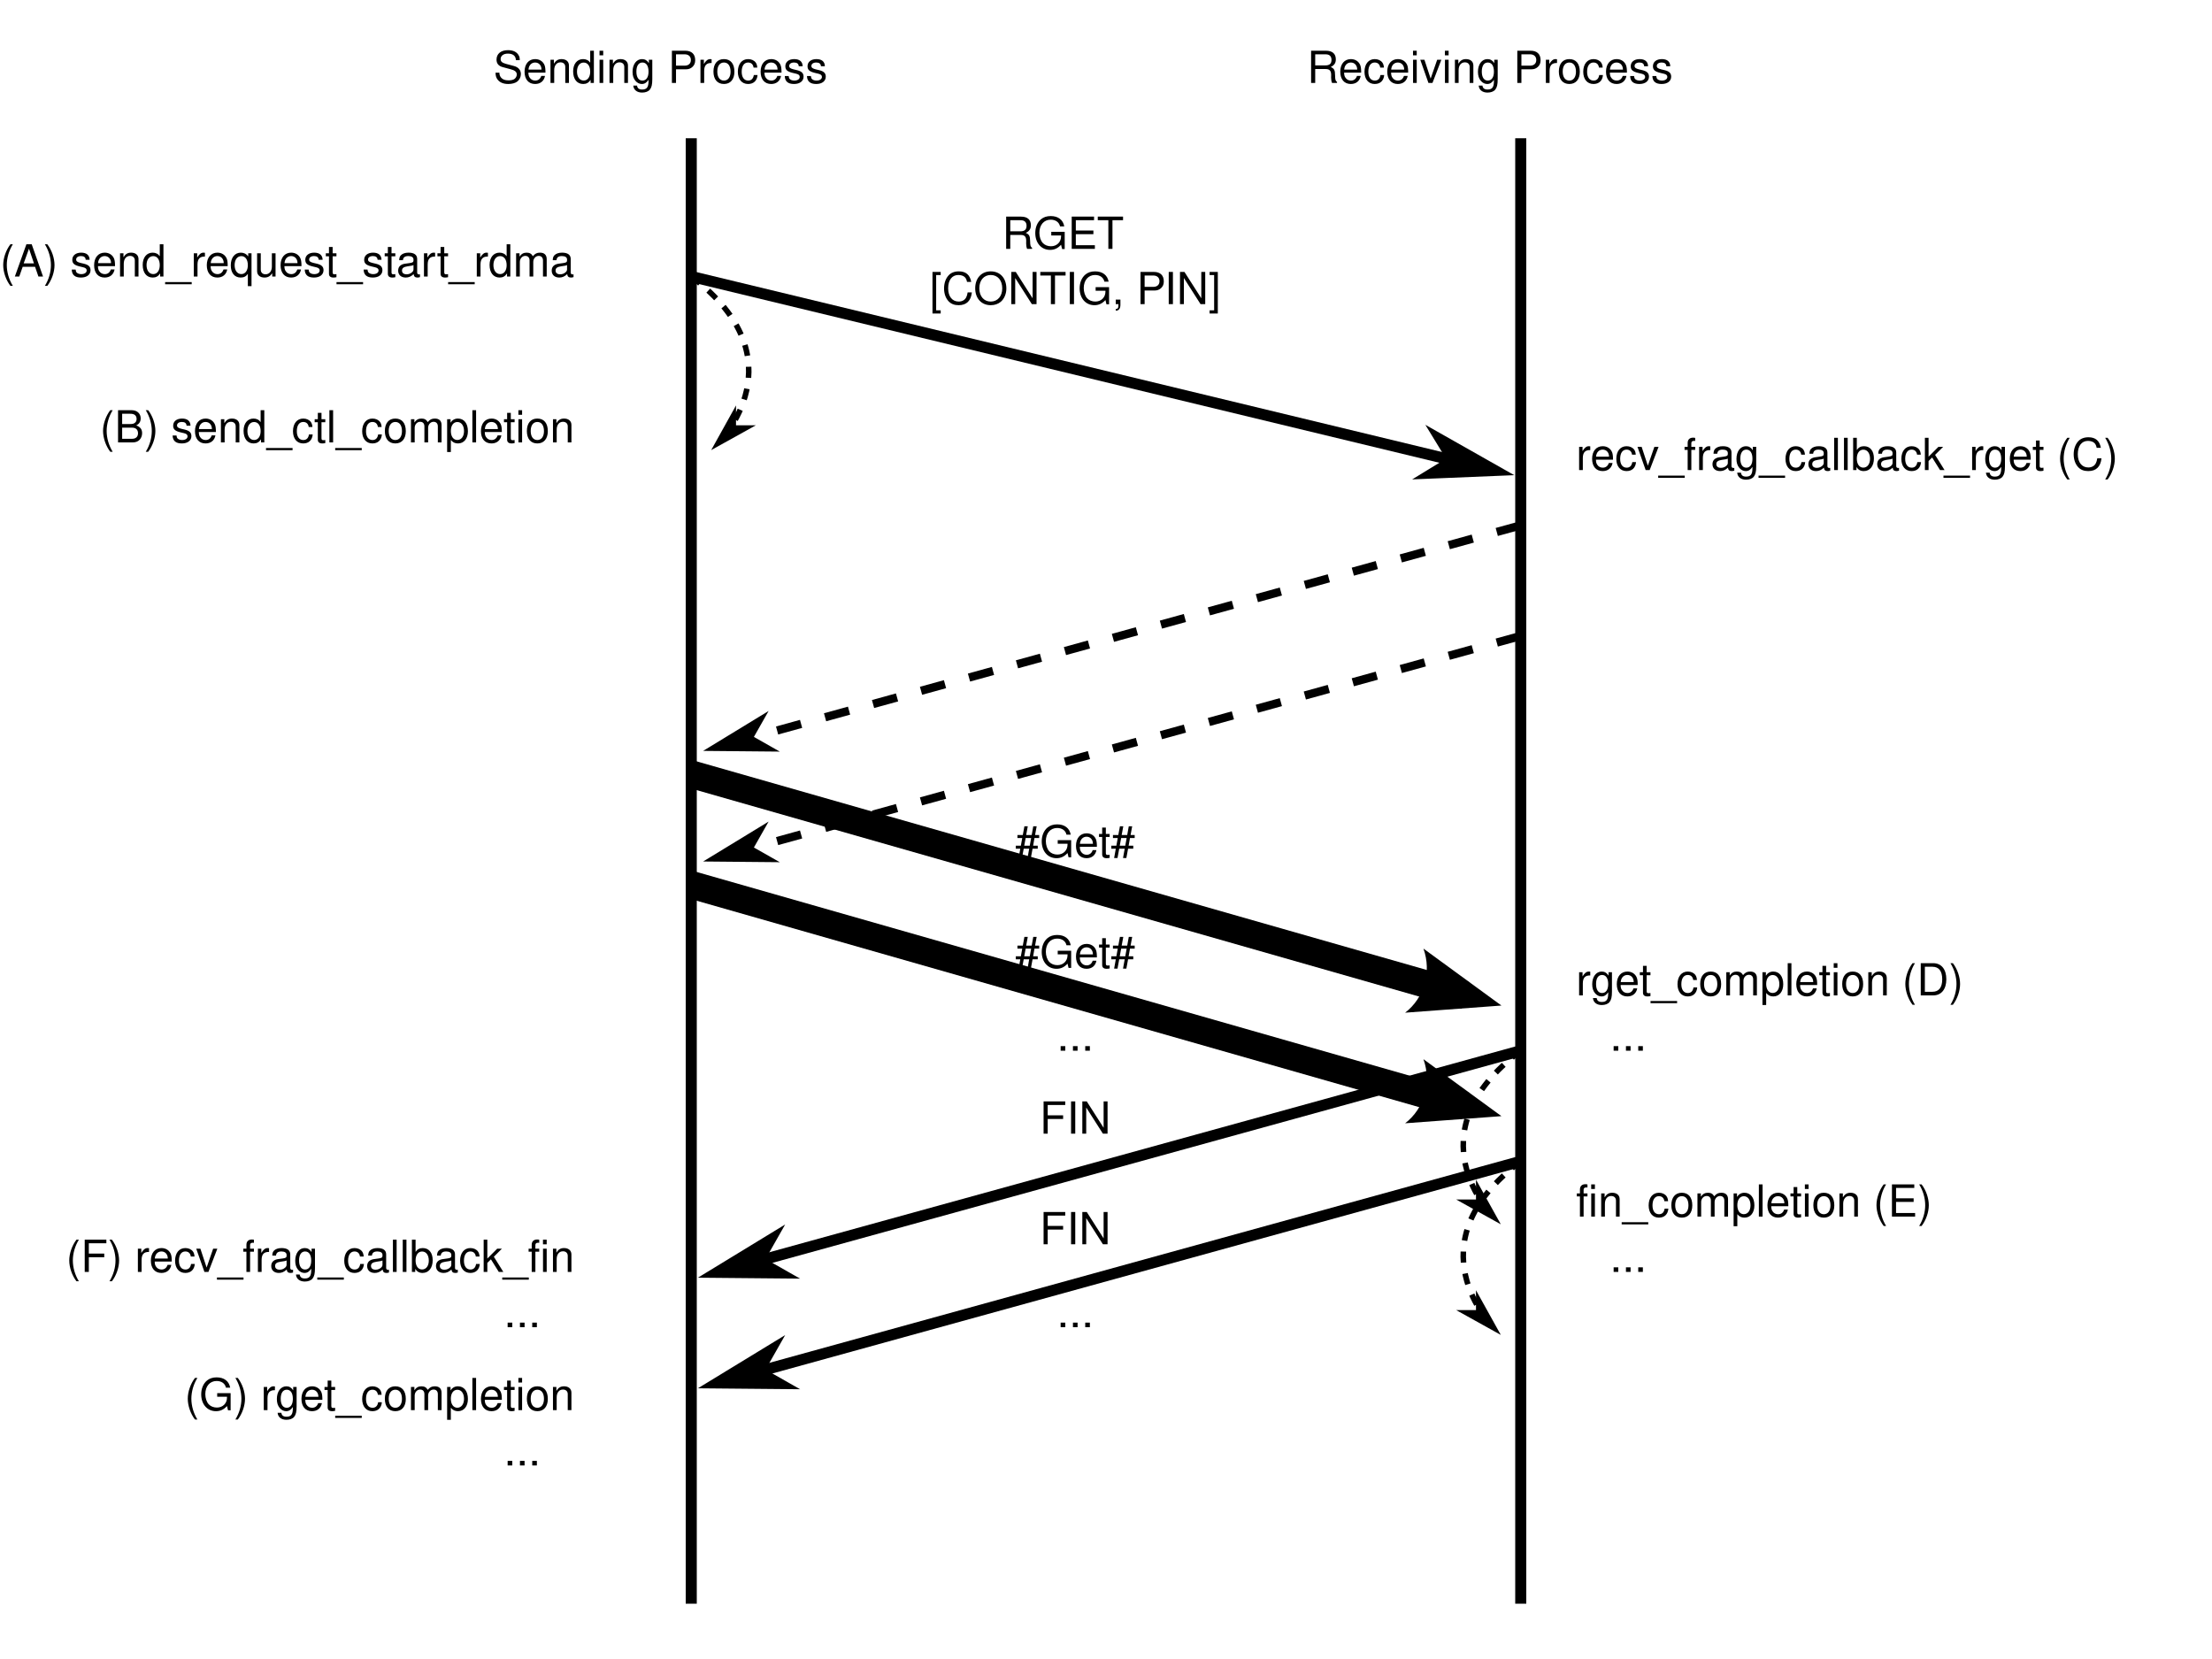
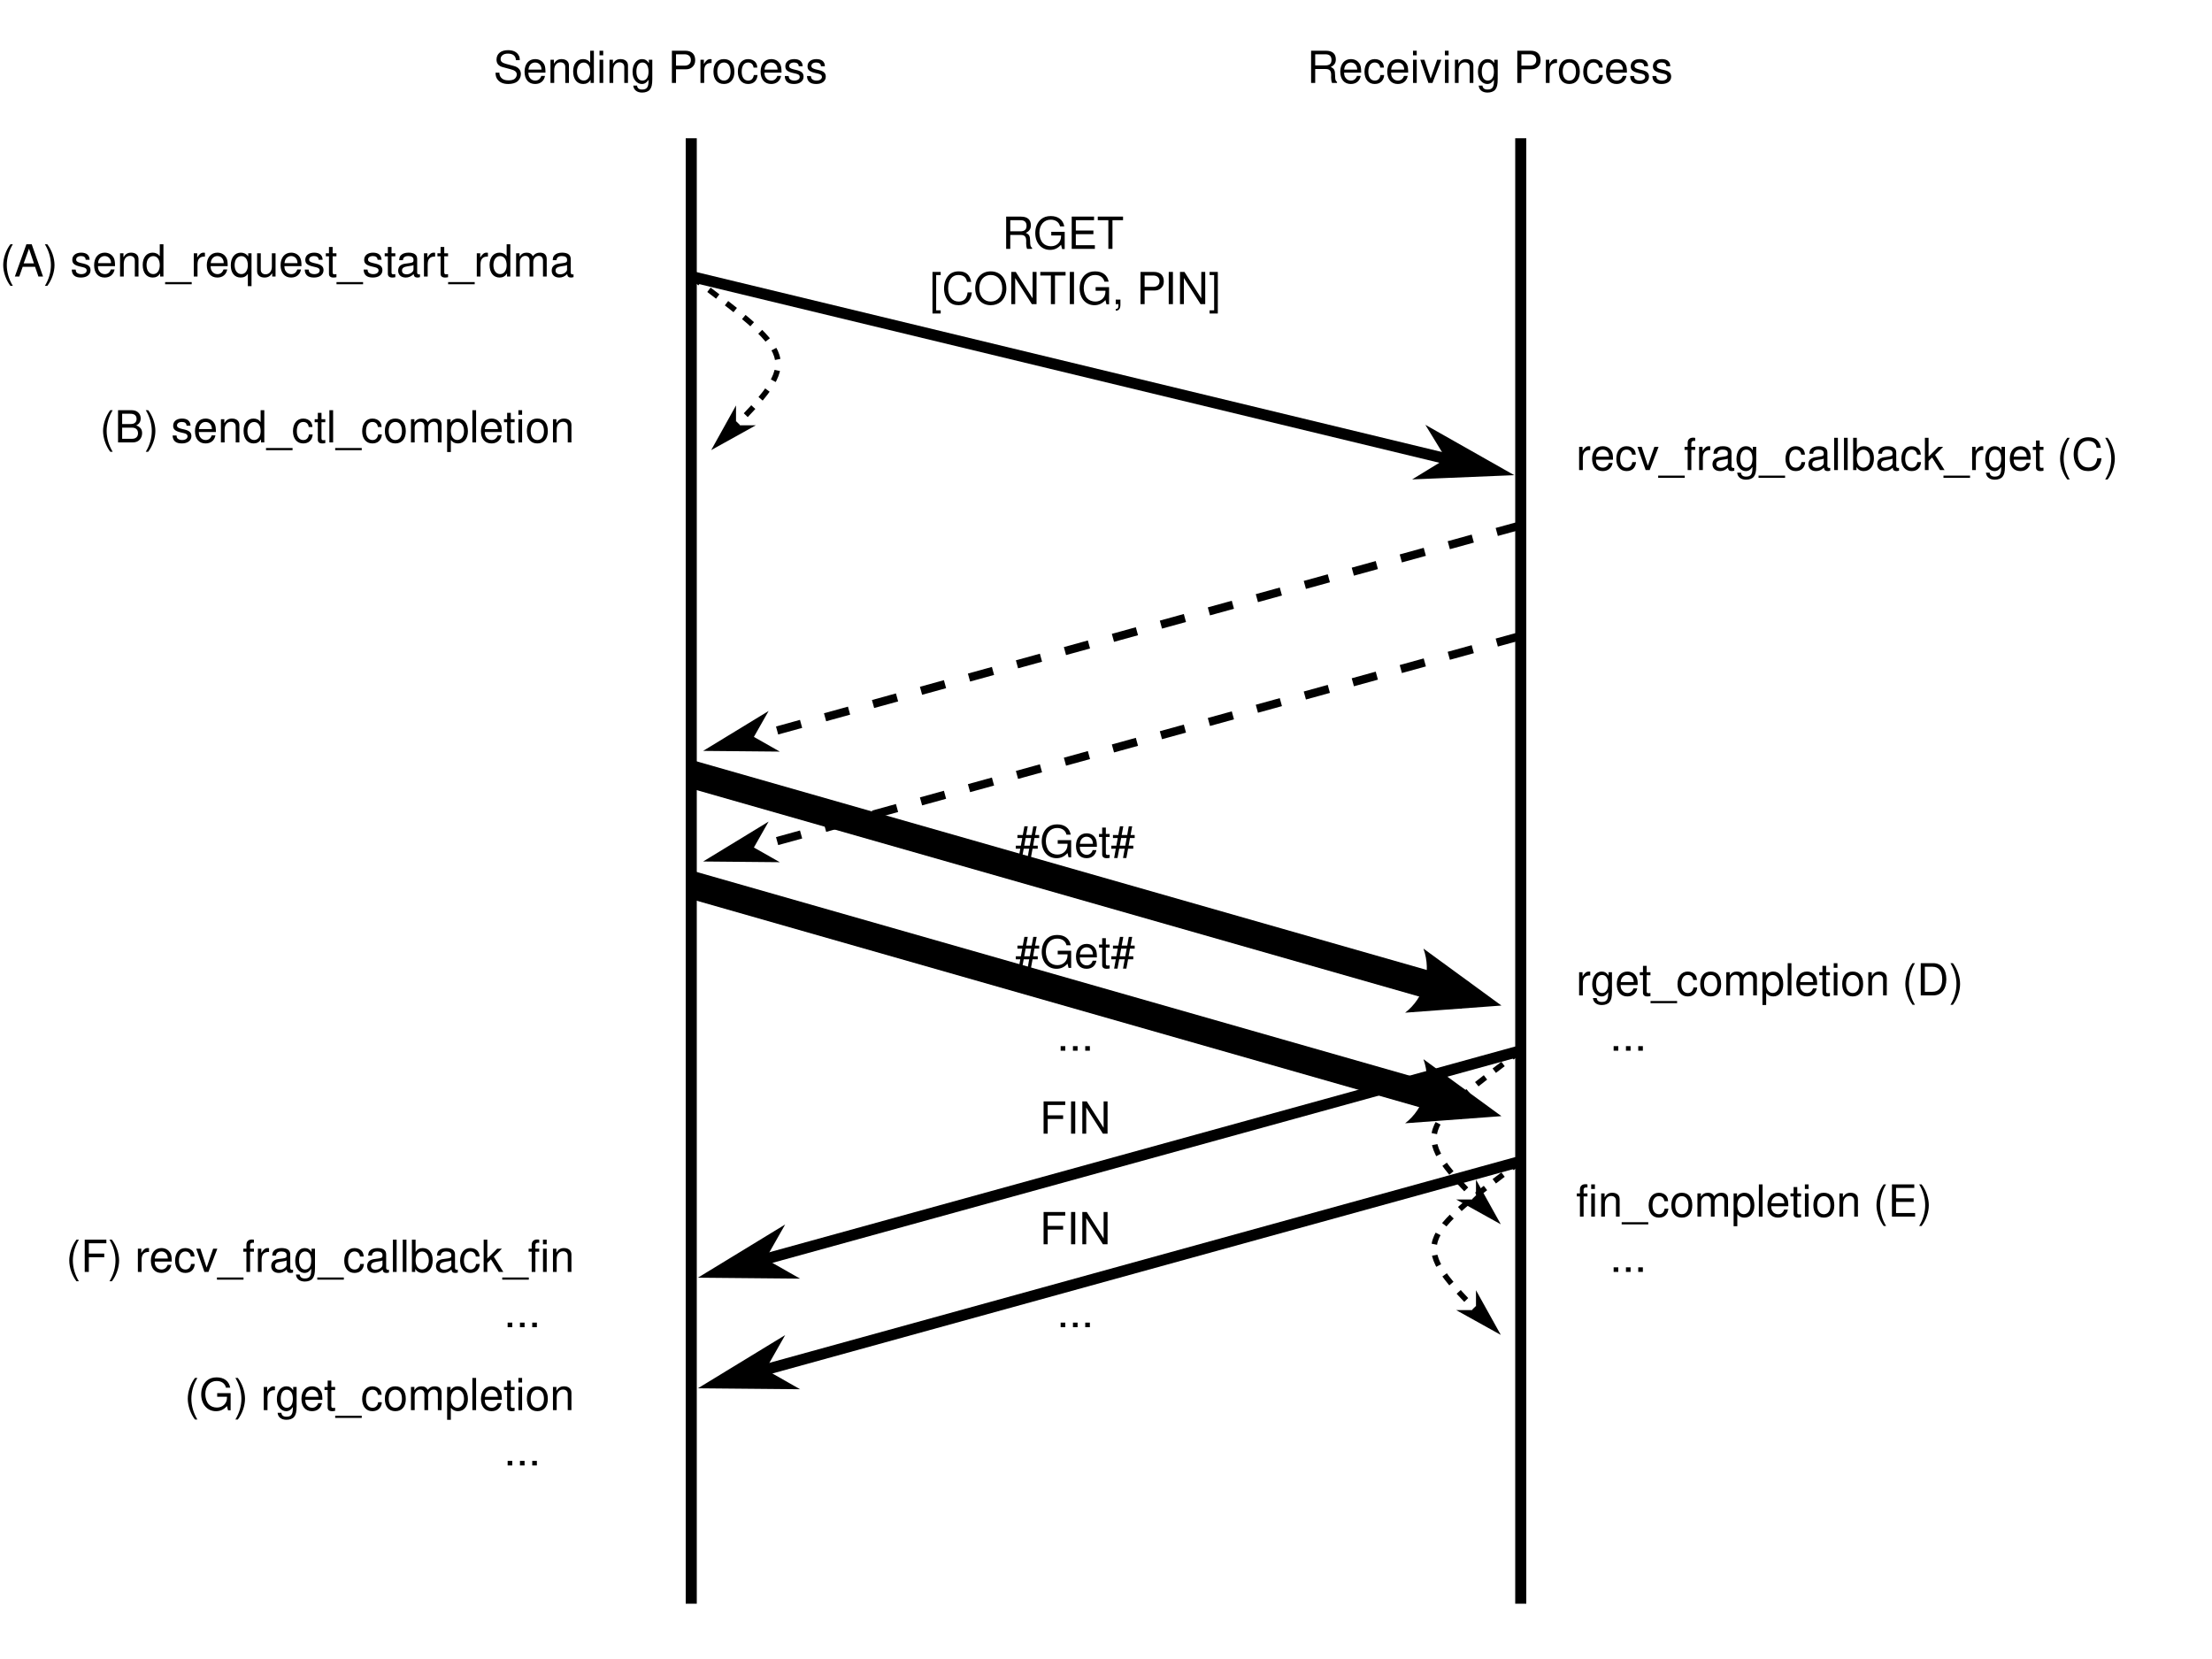
<svg xmlns="http://www.w3.org/2000/svg" width="800" height="600" id="svg2" version="1.1">
  <defs id="defs4">
    <style type="text/css" id="style0">
        text {
          font-family: Helvetica,Arial,sans-serif;
          font-size: 16px;
          font-style: normal;
          font-variant: normal;
          font-weight: normal;
          font-stretch: normal;
          line-height: 125%;
          letter-spacing: 0px;
          word-spacing: 0px;
          fill-opacity: 1;
          stroke: none;
          display: inline;
          -inkscape-font-specification: Helvetica,Arial,sans-serif;
        }
        text.center-align {
          text-align: center;
          text-anchor: middle;
        }
        text.left-align {
          text-align: start;
          text-anchor: start;
        }
        text.right-align {
          text-align: end;
          text-anchor: end;
        }
    </style>
    <marker orient="auto" refY="0" refX="0" id="Arrow2Send" style="overflow:visible">
      <path id="path3831" style="fill-rule:evenodd;stroke-width:0.625;stroke-linejoin:round" d="M 8.719,4.034 -2.207,0.016 8.719,-4.002 c -1.745,2.372 -1.735,5.617 -6e-7,8.035 z" transform="matrix(-0.3,0,0,-0.3,0.69,0)" />
    </marker>
    <marker orient="auto" refY="0" refX="0" id="Arrow1Mend" style="overflow:visible">
      <path id="path3807" d="M 0,0 5,-5 -12.5,0 5,5 0,0 z" style="fill-rule:evenodd;stroke:#000000;stroke-width:1pt" transform="matrix(-0.4,0,0,-0.4,-4,0)" />
    </marker>
  </defs>
  <g id="layer1" transform="translate(0,-452.3622)">
    <path style="fill:none;stroke:#000000;stroke-width:4;stroke-linecap:butt;stroke-linejoin:miter;stroke-miterlimit:4;stroke-opacity:1;stroke-dasharray:none" d="m 250,502.362 0,530" id="path2987" />
    <path style="fill:none;stroke:#000000;stroke-width:4;stroke-linecap:butt;stroke-linejoin:miter;stroke-miterlimit:4;stroke-opacity:1;stroke-dasharray:none" d="m 550,502.362 0,530" id="path2987-7" />
    <path style="fill:none;stroke:#000000;stroke-width:4;stroke-linecap:butt;stroke-linejoin:miter;stroke-miterlimit:4;stroke-opacity:1;stroke-dasharray:none;marker-end:url(#Arrow1Mend)" d="m 250,552.362 290,70" id="path2987-3" />
    <path style="fill:none;stroke:#000000;stroke-width:10;stroke-linecap:butt;stroke-linejoin:miter;stroke-miterlimit:4;stroke-opacity:1;stroke-dasharray:none;marker-end:url(#Arrow2Send)" d="m 250,732.362 280,80" id="path2987-3-5" />
-     <path style="fill:none;stroke:#000000;stroke-width:2;stroke-linecap:butt;stroke-linejoin:miter;stroke-miterlimit:4;stroke-opacity:1;stroke-dasharray:4, 4;stroke-dashoffset:0;marker-end:url(#Arrow1Mend)" d="m 250,552.362 c 40,30 10,60 10,60" id="path3012" />
+     <path style="fill:none;stroke:#000000;stroke-width:2;stroke-linecap:butt;stroke-linejoin:miter;stroke-miterlimit:4;stroke-opacity:1;stroke-dasharray:4, 4;stroke-dashoffset:0;marker-end:url(#Arrow1Mend)" d="m 250,552.362 c 40,30 40,30 10,60" id="path3012" />
    <path style="fill:none;stroke:#000000;stroke-width:3;stroke-linecap:butt;stroke-linejoin:miter;stroke-miterlimit:4;stroke-opacity:1;stroke-dasharray:9, 9;stroke-dashoffset:0;marker-end:url(#Arrow1Mend)" d="m 550,642.362 -290,80" id="path2987-3-56" />
    <path style="fill:none;stroke:#000000;stroke-width:10;stroke-linecap:butt;stroke-linejoin:miter;stroke-miterlimit:4;stroke-opacity:1;stroke-dasharray:none;marker-end:url(#Arrow2Send)" d="m 250,772.362 280,80" id="path2987-3-5-5" />
    <path style="fill:none;stroke:#000000;stroke-width:3;stroke-linecap:butt;stroke-linejoin:miter;stroke-miterlimit:4;stroke-opacity:1;stroke-dasharray:9, 9;stroke-dashoffset:0;marker-end:url(#Arrow1Mend)" d="m 550,682.362 -290,80" id="path2987-3-56-7" />
    <path style="fill:none;stroke:#000000;stroke-width:4;stroke-linecap:butt;stroke-linejoin:miter;stroke-miterlimit:4;stroke-opacity:1;stroke-dasharray:none;marker-end:url(#Arrow1Mend)" d="M 550,832.362 260,912.362" id="path2987-3-56-8" />
-     <path style="fill:none;stroke:#000000;stroke-width:2;stroke-linecap:butt;stroke-linejoin:miter;stroke-miterlimit:4;stroke-opacity:1;stroke-dasharray:4, 4;stroke-dashoffset:0;marker-end:url(#Arrow1Mend)" d="m 550,832.362 c -40,30 -10,60 -10,60" id="path3012-7" />
+     <path style="fill:none;stroke:#000000;stroke-width:2;stroke-linecap:butt;stroke-linejoin:miter;stroke-miterlimit:4;stroke-opacity:1;stroke-dasharray:4, 4;stroke-dashoffset:0;marker-end:url(#Arrow1Mend)" d="m 550,832.362 c -40,30 -40,30 -10,60" id="path3012-7" />
    <path style="fill:none;stroke:#000000;stroke-width:4;stroke-linecap:butt;stroke-linejoin:miter;stroke-miterlimit:4;stroke-opacity:1;stroke-dasharray:none;marker-end:url(#Arrow1Mend)" d="M 550,872.362 260,952.362" id="path2987-3-56-0" />
-     <path style="fill:none;stroke:#000000;stroke-width:2;stroke-linecap:butt;stroke-linejoin:miter;stroke-miterlimit:4;stroke-opacity:1;stroke-dasharray:4, 4;stroke-dashoffset:0;marker-end:url(#Arrow1Mend)" d="m 550,872.362 c -40,30 -10,60 -10,60" id="path3012-7-6" />
+     <path style="fill:none;stroke:#000000;stroke-width:2;stroke-linecap:butt;stroke-linejoin:miter;stroke-miterlimit:4;stroke-opacity:1;stroke-dasharray:4, 4;stroke-dashoffset:0;marker-end:url(#Arrow1Mend)" d="m 550,872.362 c -40,30 -40,30 -10,60" id="path3012-7-6" />
    <text xml:space="preserve" x="250" y="482.362" id="text5028" class="center-align">
      <tspan id="tspan5030" x="250" y="482.362">Sending Process</tspan>
    </text>
    <text xml:space="preserve" x="550" y="482.362" id="text5029" class="center-align">
      <tspan id="tspan5030-6" x="550" y="482.362">Receiving Process</tspan>
    </text>
    <text xml:space="preserve" x="230" y="552.362" id="text5030" class="right-align">
      <tspan x="230" y="552.362" id="tspan3004">(A) send_request_start_rdma</tspan>
    </text>
    <text xml:space="preserve" x="400" y="542.362" id="text5031" class="center-align">
      <tspan id="tspan5030-2" x="400" y="542.362">RGET</tspan>
      <tspan x="400" y="562.362" id="tspan3002">[CONTIG, PIN]</tspan>
    </text>
    <text xml:space="preserve" x="570" y="622.362" id="text5032" class="left-align">
      <tspan x="570" y="622.362" id="tspan3006">recv_frag_callback_rget (C)</tspan>
    </text>
    <text xml:space="preserve" x="230" y="612.362" id="text5030-3" class="right-align">
      <tspan x="230" y="612.362" id="tspan3004-7">(B) send_ctl_completion</tspan>
    </text>
    <text xml:space="preserve" x="570" y="812.362" id="text5032-5" class="left-align">
      <tspan x="570" y="812.362" id="tspan3006-5">rget_completion (D)</tspan>
    </text>
    <text xml:space="preserve" x="570" y="892.362" id="text5032-5-4" class="left-align">
      <tspan x="570" y="892.362" id="tspan3006-5-1">fin_completion (E)</tspan>
    </text>
    <text xml:space="preserve" x="600" y="832.362" id="text5031-2-1-1-4" class="center-align">
      <tspan x="600" y="832.362" id="tspan3002-1-7-0-9">...</tspan>
    </text>
    <text xml:space="preserve" x="400" y="862.362" id="text5031-2-3-9" class="center-align">
      <tspan x="400" y="862.362" id="tspan3002-1-1-0">FIN</tspan>
    </text>
    <text xml:space="preserve" x="400" y="902.362" id="text5031-2-3-9-9" class="center-align">
      <tspan x="400" y="902.362" id="tspan3002-1-1-0-1">FIN</tspan>
    </text>
    <text xml:space="preserve" x="400" y="932.362" id="text5031-2-1-2-1" class="center-align">
      <tspan x="400" y="932.362" id="tspan3002-1-7-3-1">...</tspan>
    </text>
    <text xml:space="preserve" x="400" y="832.362" id="text5031-2-1-1-3" class="center-align">
      <tspan x="400" y="832.362" id="tspan3002-1-7-0-94">...</tspan>
    </text>
    <text xml:space="preserve" x="600" y="912.362" id="text5031-2-1-1-4-5" class="center-align">
      <tspan x="600" y="912.362" id="tspan3002-1-7-0-9-6">...</tspan>
    </text>
    <text xml:space="preserve" x="230" y="912.362" id="text5030-6" class="right-align">
      <tspan x="230" y="912.362" id="tspan3004-9">(F) recv_frag_callback_fin</tspan>
    </text>
    <text xml:space="preserve" x="200" y="932.362" id="text5031-2-1-1-4-5-1" class="center-align">
      <tspan x="200" y="932.362" id="tspan3002-1-7-0-9-6-1">...</tspan>
    </text>
    <text xml:space="preserve" x="230" y="962.362" id="text5030-6-5" class="right-align">
      <tspan x="230" y="962.362" id="tspan3004-9-8">(G) rget_completion</tspan>
    </text>
    <text xml:space="preserve" x="200" y="982.362" id="text5031-2-1-1-4-5-1-4" class="center-align">
      <tspan x="200" y="982.362" id="tspan3002-1-7-0-9-6-1-8">...</tspan>
    </text>
    <text xml:space="preserve" x="400" y="762.362" id="text5031-2-5" class="center-align">
      <tspan x="400" y="762.362" id="tspan7754-9">#Get#</tspan>
    </text>
    <text xml:space="preserve" x="400" y="802.362" id="text5031-2-5-3" class="center-align">
      <tspan x="400" y="802.362" id="tspan7754-9-2">#Get#</tspan>
    </text>
  </g>
</svg>
